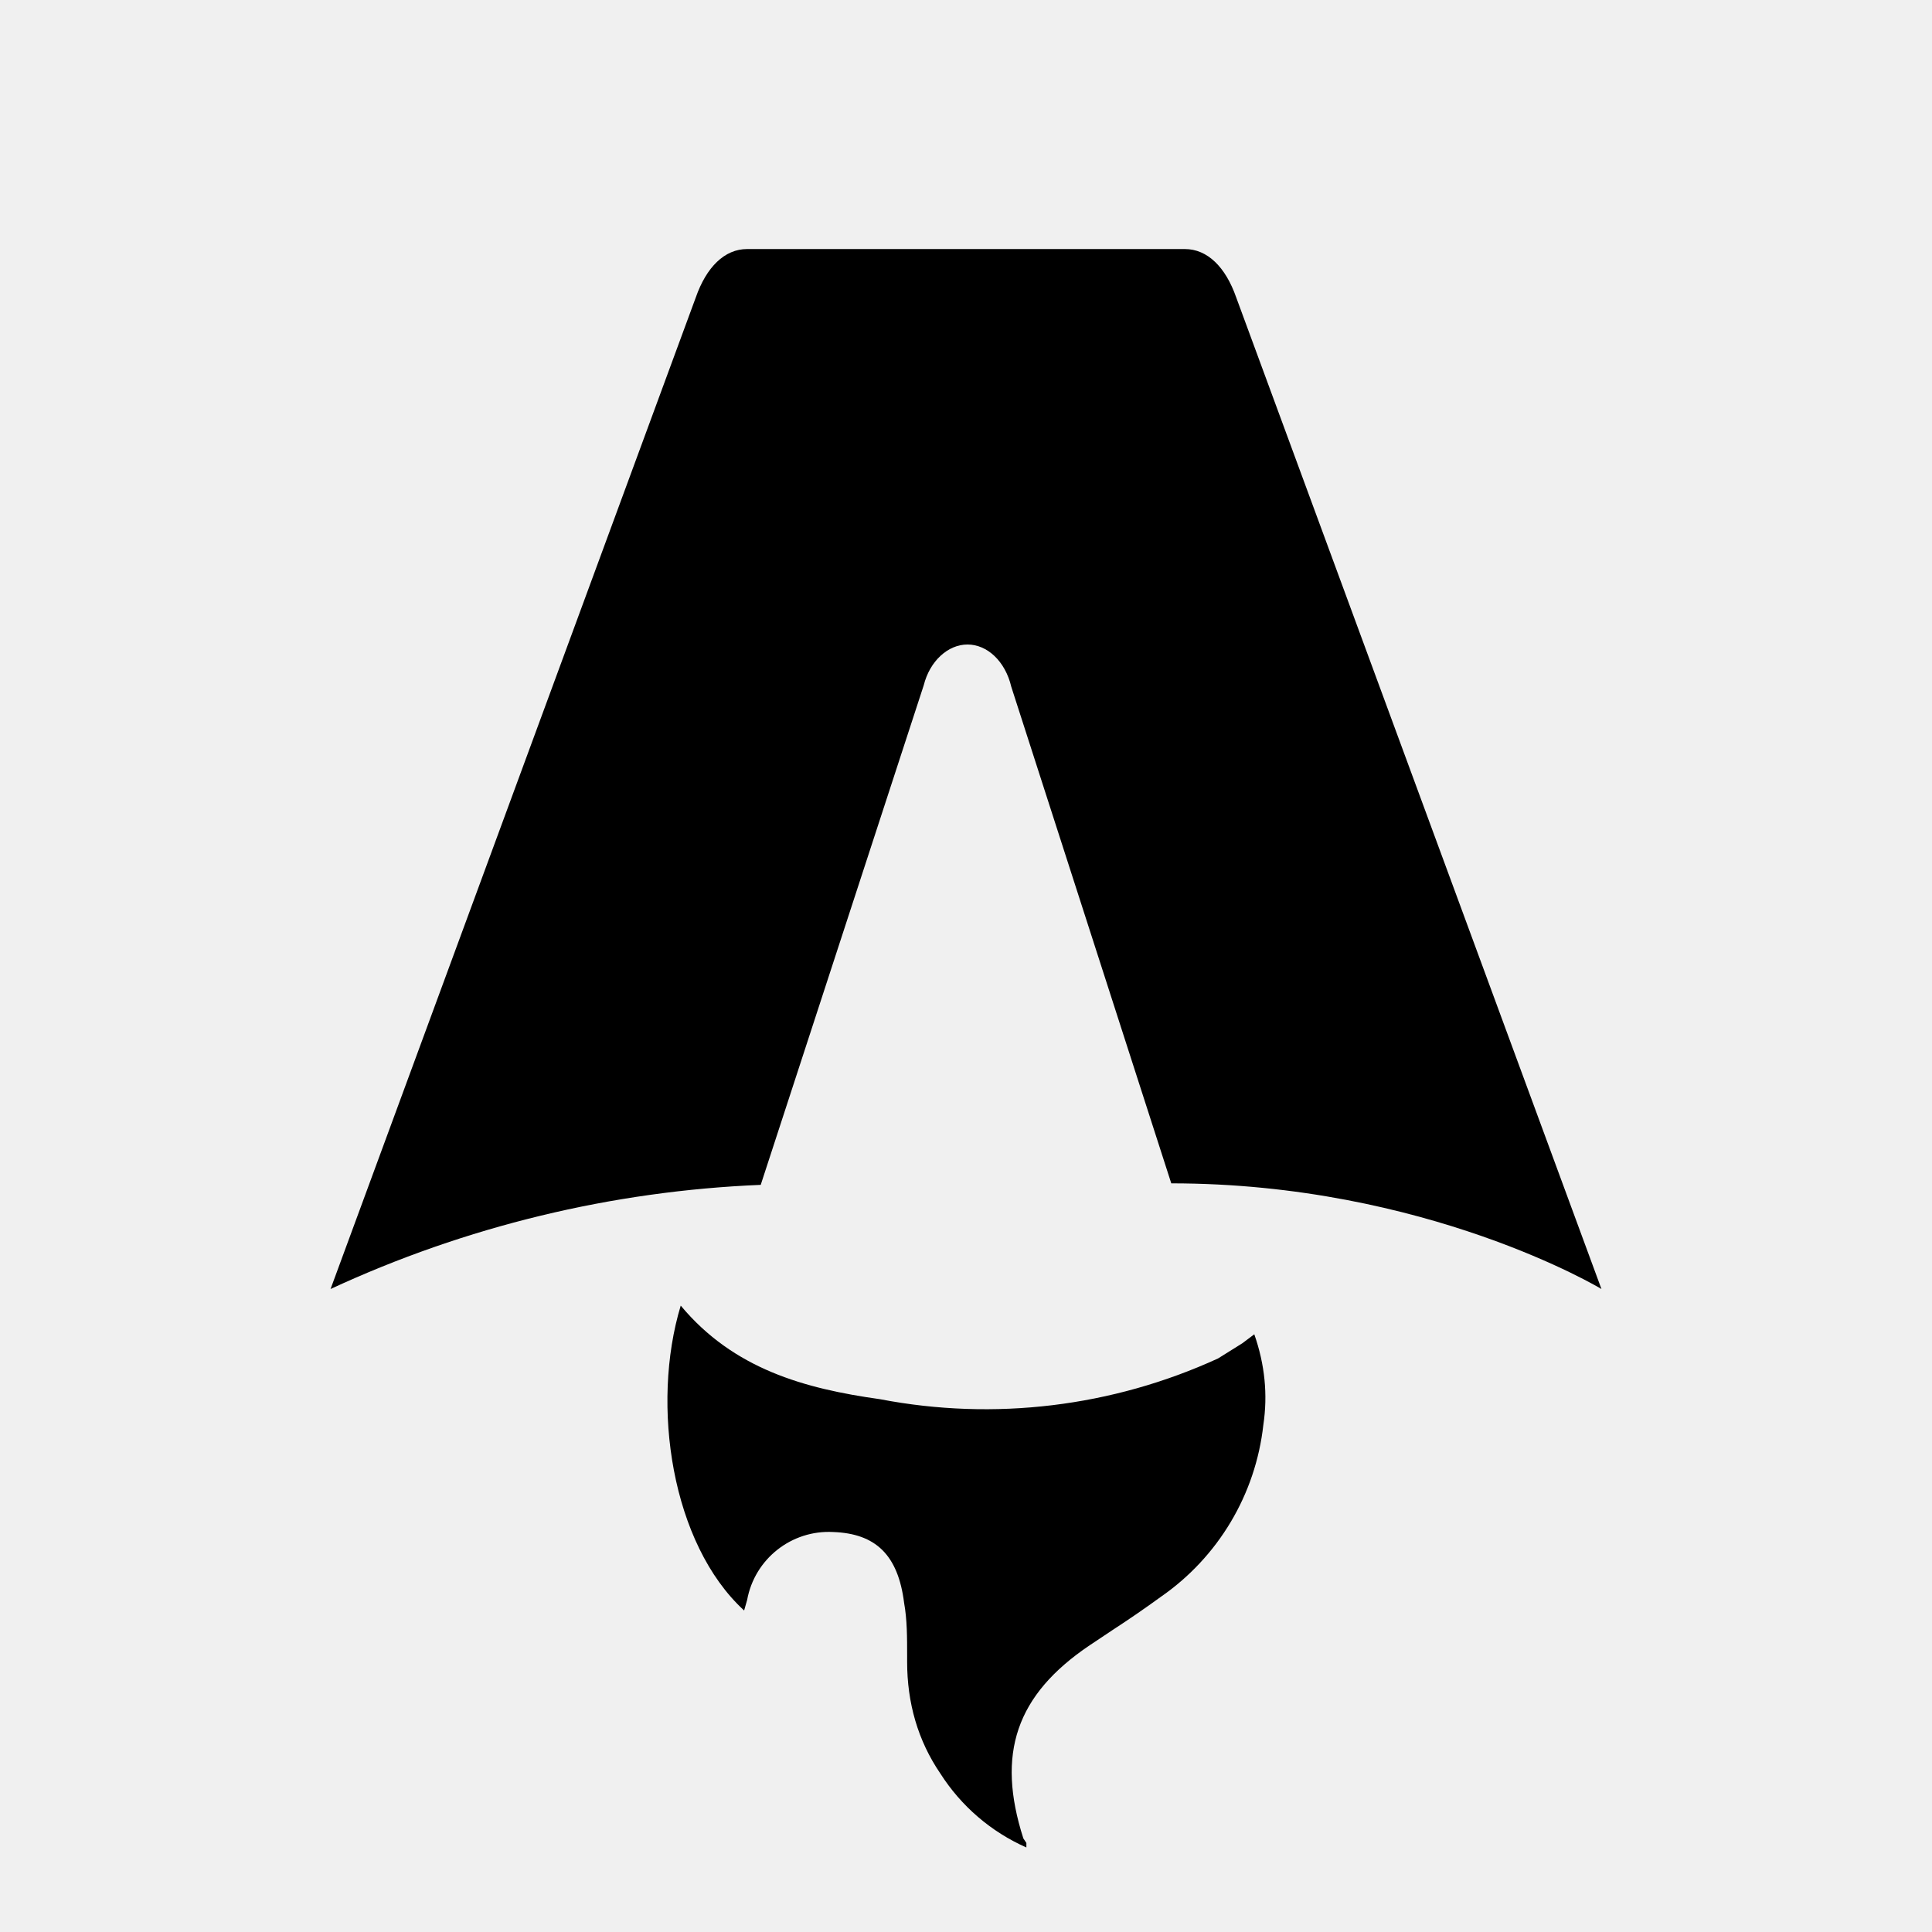
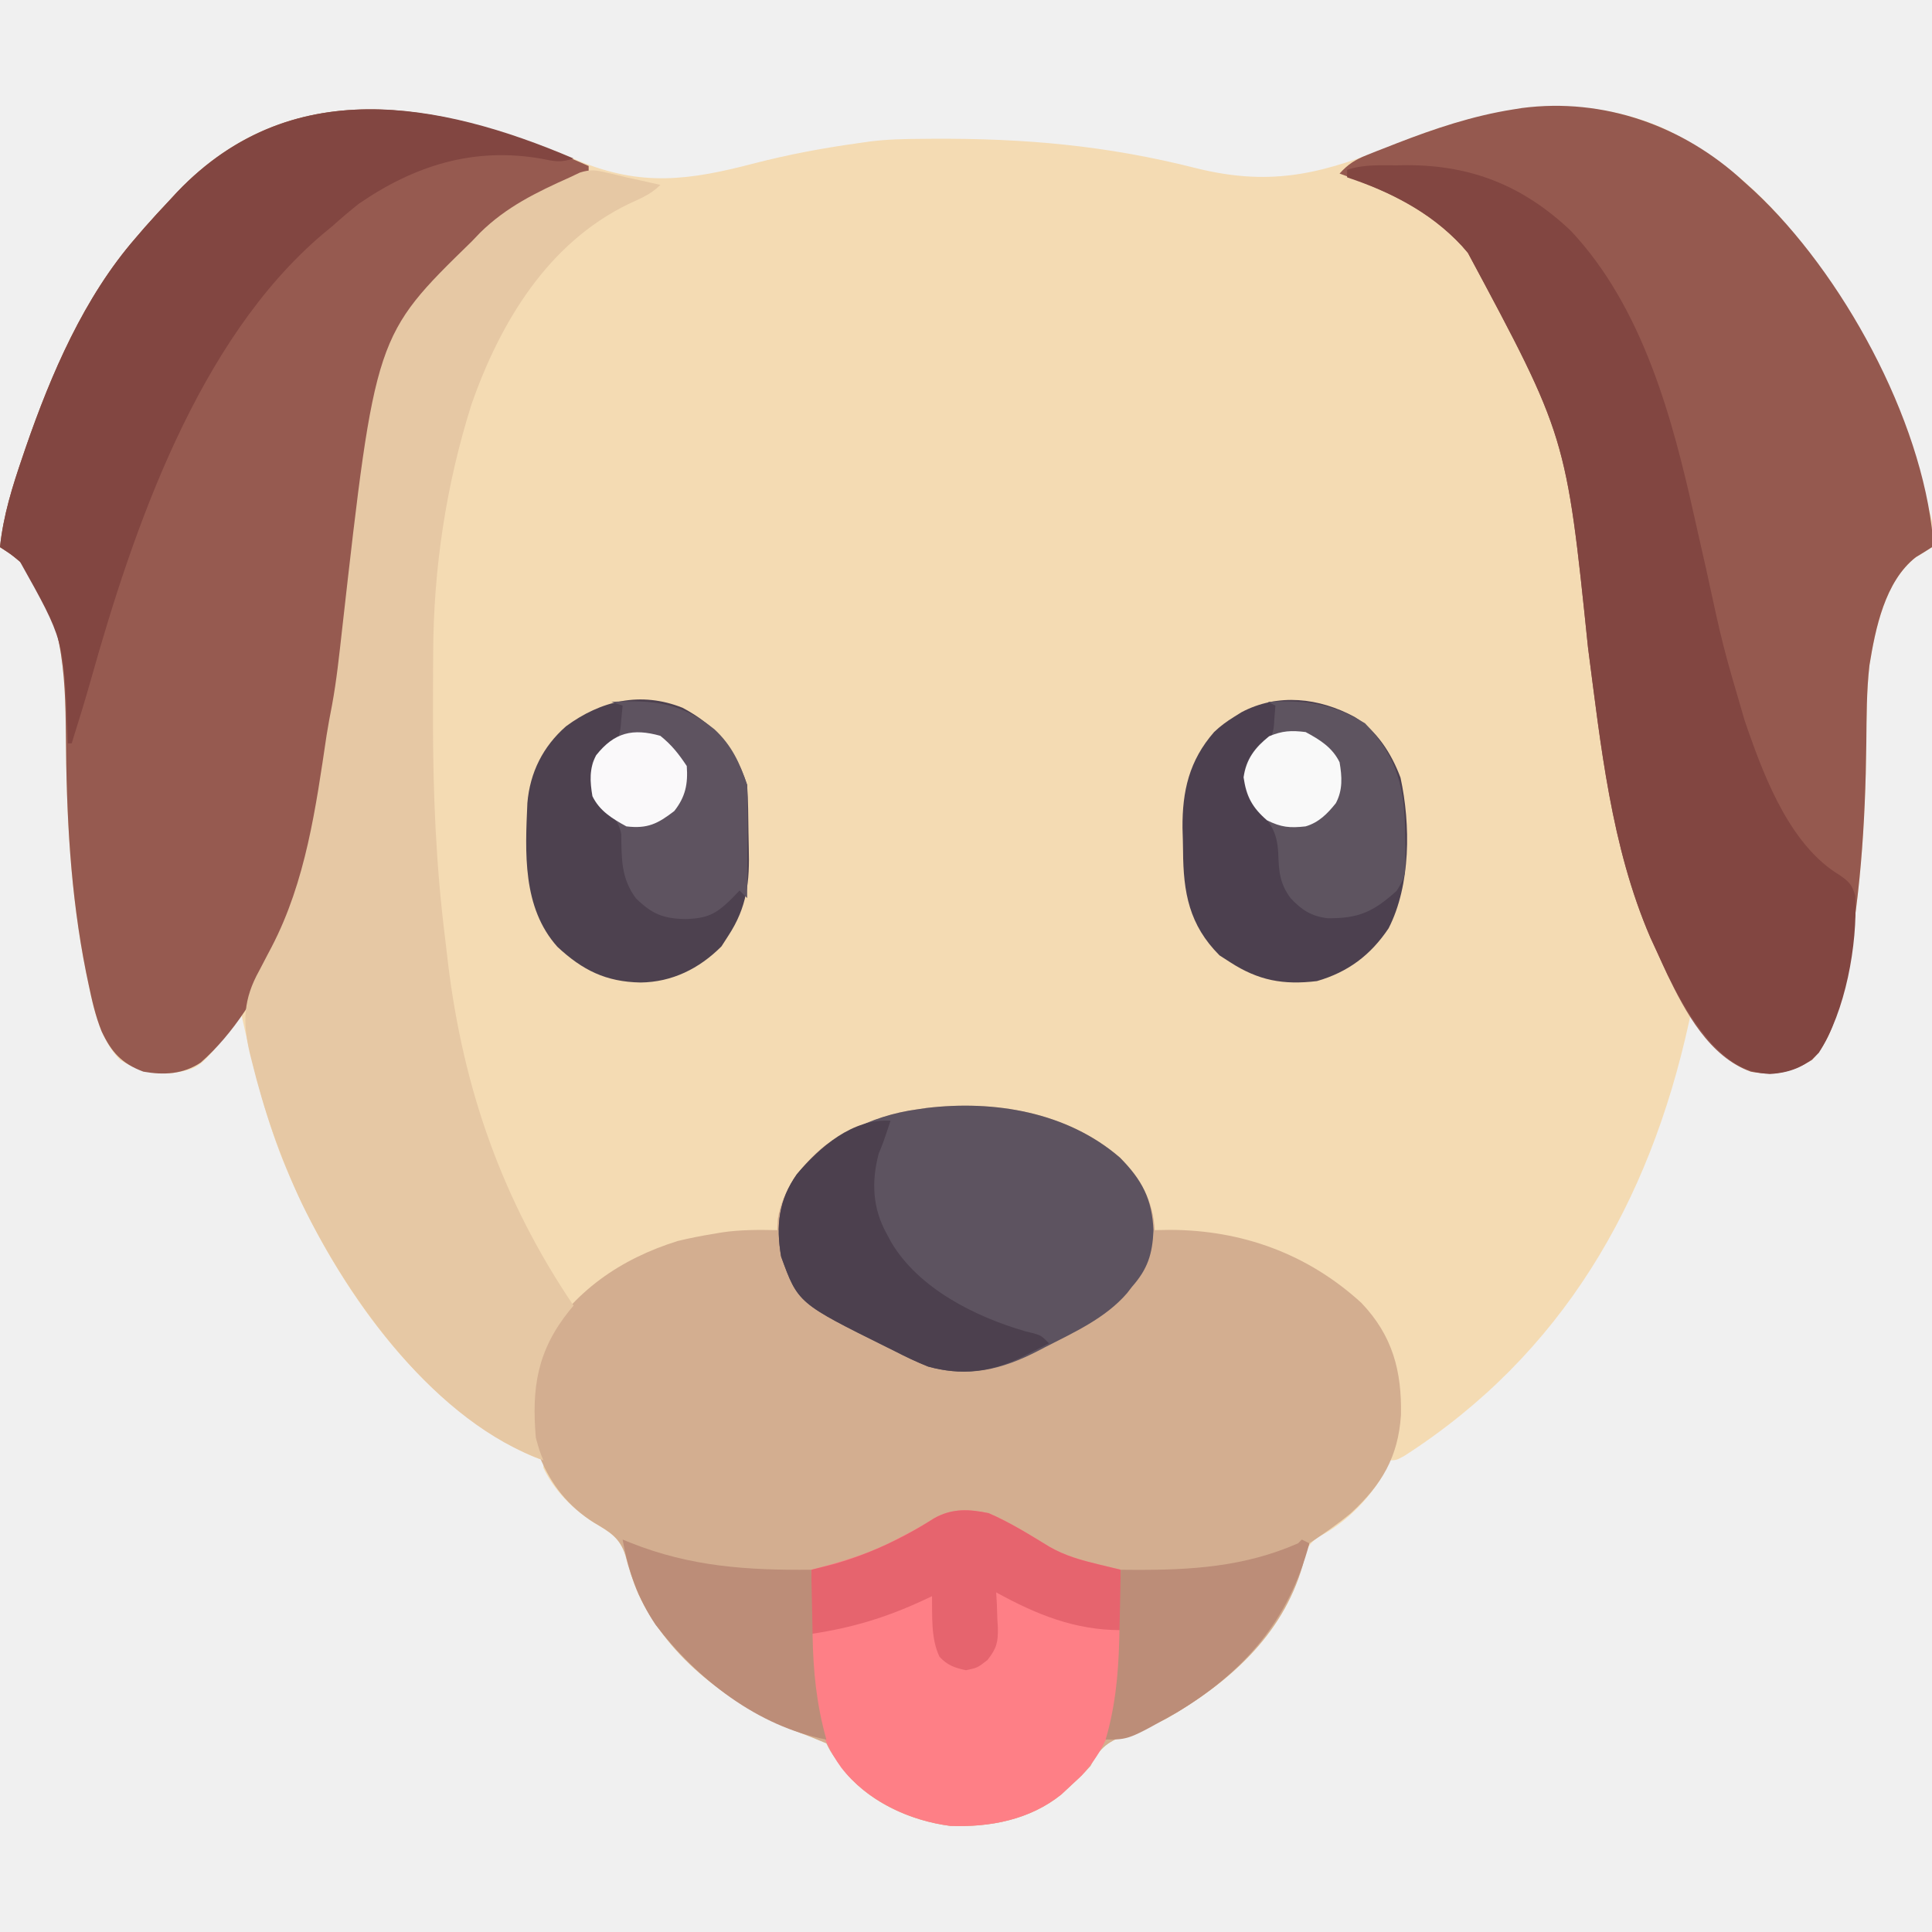
- <svg xmlns="http://www.w3.org/2000/svg" fill="none" viewBox="0 0 128 128">
-   <path d="M50.4 78.5a75.1 75.1 0 0 0-28.5 6.9l24.2-65.7c.7-2 1.9-3.2 3.4-3.2h29c1.5 0 2.7 1.2 3.4 3.2l24.2 65.7s-11.6-7-28.5-7L67 45.5c-.4-1.7-1.6-2.8-2.9-2.8-1.3 0-2.5 1.1-2.9 2.7L50.4 78.5Zm-1.1 28.2Zm-4.2-20.2c-2 6.6-.6 15.8 4.2 20.2a17.5 17.5 0 0 1 .2-.7 5.5 5.5 0 0 1 5.7-4.5c2.8.1 4.3 1.5 4.7 4.7.2 1.1.2 2.3.2 3.5v.4c0 2.7.7 5.2 2.2 7.4a13 13 0 0 0 5.7 4.9v-.3l-.2-.3c-1.8-5.6-.5-9.5 4.4-12.8l1.5-1a73 73 0 0 0 3.2-2.2 16 16 0 0 0 6.8-11.4c.3-2 .1-4-.6-6l-.8.6-1.6 1a37 37 0 0 1-22.4 2.7c-5-.7-9.7-2-13.2-6.2Z" />
-   <style>
-         path { fill: #000; }
-         @media (prefers-color-scheme: dark) {
-             path { fill: #FFF; }
-         }
-     </style>
+ <svg xmlns="http://www.w3.org/2000/svg" version="1.1" width="512" height="512">
+   <path d="M0 0 C16.735 6.985 29.453 5.204 46.576 0.734 C55.571 -1.598 64.554 -3.283 73.751 -4.572 C74.961 -4.744 76.17 -4.916 77.417 -5.094 C81.943 -5.653 86.425 -5.751 90.982 -5.775 C91.846 -5.782 92.71 -5.79 93.601 -5.797 C118.139 -5.952 140.022 -4.038 163.849 2.025 C184.492 7.12 198.033 3.176 217.313 -4.635 C239.877 -13.707 263.537 -18.698 286.825 -8.916 C319.666 6.167 338.632 39.581 350.814 72.115 C359.482 95.976 359.482 95.976 358.751 102.428 C357.339 103.335 355.922 104.235 354.474 105.084 C346.281 111.475 343.751 124.022 342.179 133.703 C341.392 140.552 341.418 147.425 341.346 154.313 C341.089 175.893 339.738 196.933 335.314 218.115 C335.121 219.042 334.928 219.969 334.729 220.924 C333.295 227.249 331.534 233.511 326.962 238.303 C321.622 241.575 316.962 242.618 310.751 241.428 C305.283 239.425 302.038 235.745 298.509 231.232 C297.801 230.332 297.094 229.433 296.365 228.505 C295.566 227.477 295.566 227.477 294.751 226.428 C294.611 227.075 294.471 227.722 294.327 228.389 C283.816 276.301 260.736 316.339 218.935 343.24 C216.751 344.428 216.751 344.428 214.751 344.428 C214.566 345.088 214.38 345.748 214.189 346.428 C210.667 353.778 203.491 361.069 196.161 364.717 C192.968 366.984 192.716 368.726 191.814 372.49 C186.654 390.96 172.113 403.582 155.919 412.842 C152.593 414.507 149.258 415.757 145.751 416.99 C140.55 418.879 138.293 420.343 135.751 425.428 C133.376 427.99 133.376 427.99 130.751 430.428 C129.844 431.273 128.936 432.119 128.001 432.99 C119.674 439.678 109.121 441.702 98.607 441.311 C88.365 439.995 77.782 435.326 70.986 427.357 C70.496 426.679 70.006 426.001 69.501 425.303 C69.001 424.62 68.501 423.936 67.986 423.232 C66.751 421.428 66.751 421.428 65.751 419.428 C63.159 418.324 60.571 417.3 57.939 416.303 C40.614 409.428 24.019 397.109 15.939 379.865 C14.479 376.477 13.417 373.181 12.501 369.615 C11.027 364.916 8.294 363.381 4.169 360.959 C-1.316 357.485 -6.466 352.342 -9.249 346.428 C-9.249 345.768 -9.249 345.108 -9.249 344.428 C-9.953 344.176 -10.656 343.925 -11.382 343.666 C-42.938 330.037 -66.129 295.092 -78.492 264.358 C-83.331 252.014 -86.348 239.336 -89.249 226.428 C-90.101 227.549 -90.101 227.549 -90.971 228.693 C-100.305 240.598 -100.305 240.598 -107.624 241.826 C-113.055 242.174 -116.849 241.128 -121.46 238.303 C-126.706 232.804 -128.306 225.344 -129.811 218.115 C-130.021 217.111 -130.231 216.107 -130.447 215.072 C-134.629 194.145 -135.657 173.32 -135.783 152.042 C-135.931 136.457 -136.465 118.259 -147.936 106.303 C-150.303 104.325 -150.303 104.325 -153.249 102.428 C-152.371 94.033 -149.972 86.383 -147.249 78.428 C-146.982 77.642 -146.715 76.856 -146.441 76.047 C-139.695 56.493 -130.949 36.153 -117.249 20.428 C-116.5 19.555 -115.751 18.682 -114.979 17.783 C-112.781 15.285 -110.533 12.847 -108.249 10.428 C-107.591 9.717 -106.934 9.007 -106.257 8.275 C-75.839 -23.547 -36.404 -15.41 0 0 Z " fill="#F4DBB3" transform="translate(153.2488,42.57227)" />
+   <path d="M0 0 C5.391 5.496 8.863 11.499 9.199 19.242 C10.505 19.219 11.811 19.196 13.156 19.172 C32.302 19.194 49.731 25.513 63.949 38.492 C72.263 47.18 74.721 56.624 74.465 68.285 C73.715 79.456 69.344 86.738 61.199 94.242 C57.686 97.172 54.001 99.707 50.199 102.242 C49.17 105.006 49.17 105.006 48.387 108.242 C42.98 126.718 28.663 139.338 12.367 148.656 C9.041 150.321 5.706 151.571 2.199 152.805 C-3.002 154.693 -5.259 156.158 -7.801 161.242 C-10.176 163.805 -10.176 163.805 -12.801 166.242 C-13.708 167.088 -14.616 167.933 -15.551 168.805 C-23.878 175.492 -34.431 177.517 -44.945 177.125 C-55.187 175.809 -65.77 171.141 -72.566 163.172 C-73.056 162.494 -73.546 161.816 -74.051 161.117 C-74.801 160.092 -74.801 160.092 -75.566 159.047 C-76.801 157.242 -76.801 157.242 -77.801 155.242 C-80.393 154.139 -82.981 153.115 -85.613 152.117 C-102.938 145.242 -119.533 132.923 -127.613 115.68 C-129.073 112.292 -130.135 108.996 -131.051 105.43 C-132.527 100.726 -135.267 99.197 -139.387 96.762 C-146.228 92.456 -150.805 86.672 -153.801 79.242 C-154.157 78.507 -154.512 77.773 -154.879 77.016 C-157.658 68.655 -156.885 57.259 -153.055 49.371 C-144.88 35.492 -132.408 26.854 -117.16 22.109 C-114.047 21.364 -110.961 20.748 -107.801 20.242 C-107.053 20.113 -106.305 19.984 -105.535 19.852 C-100.632 19.118 -95.744 19.139 -90.801 19.242 C-90.76 18.293 -90.718 17.345 -90.676 16.367 C-89.518 8.535 -84.218 1.717 -78.199 -3.16 C-70.841 -8.062 -62.573 -11.555 -53.801 -12.758 C-52.974 -12.879 -52.148 -13 -51.297 -13.125 C-33.256 -15.278 -14.1 -12.034 0 0 Z " fill="#D3AE90" transform="translate(296.8008,306.7578)" />
+   <path d="M0 0 C0.941 0.849 1.882 1.699 2.852 2.574 C26.099 24.231 47.316 62.847 50.254 94.758 C50.17 95.498 50.086 96.238 50 97 C48.588 97.908 47.171 98.807 45.723 99.656 C37.53 106.047 35 118.594 33.428 128.275 C32.641 135.124 32.667 141.998 32.594 148.885 C32.338 170.466 30.987 191.505 26.562 212.688 C26.369 213.614 26.176 214.541 25.978 215.497 C24.543 221.821 22.783 228.083 18.211 232.875 C12.867 236.15 8.215 237.183 2 236 C-8.987 232.092 -15.416 220.103 -20.187 210.169 C-21.141 208.119 -22.073 206.062 -23 204 C-23.535 202.84 -24.07 201.68 -24.621 200.484 C-35.059 176.3 -37.771 149.493 -41.16 123.617 C-46.935 67.606 -46.935 67.606 -73 19 C-73.518 18.401 -74.036 17.801 -74.57 17.184 C-83.51 7.531 -94.872 2.374 -107 -2 C-104.795 -4.462 -102.85 -5.685 -99.789 -6.902 C-98.963 -7.233 -98.136 -7.565 -97.285 -7.906 C-96.407 -8.246 -95.529 -8.587 -94.625 -8.938 C-93.725 -9.291 -92.826 -9.644 -91.899 -10.008 C-81.825 -13.917 -71.707 -17.312 -61 -19 C-60.225 -19.124 -59.451 -19.247 -58.652 -19.375 C-37.034 -22.187 -15.887 -14.679 0 0 Z " fill="#95594F" transform="translate(462,48)" />
+   <path d="M0 0 C0 0.66 0 1.32 0 2 C-1.027 2.413 -2.055 2.825 -3.113 3.25 C-25.373 12.424 -39.924 27.196 -49.25 49.25 C-58.038 71.896 -61.3 96.463 -64 120.438 C-65.652 135.075 -67.67 149.483 -70.598 163.922 C-71.133 166.686 -71.547 169.462 -71.938 172.25 C-75.625 194.66 -85.514 222.318 -102.777 237.57 C-107.442 240.709 -112.623 240.951 -118 240 C-123.793 237.844 -126.493 234.802 -129.076 229.311 C-130.717 225.207 -131.663 221.006 -132.562 216.688 C-132.772 215.683 -132.982 214.679 -133.198 213.644 C-137.38 192.718 -138.408 171.893 -138.534 150.614 C-138.683 135.03 -139.216 116.832 -150.688 104.875 C-153.054 102.897 -153.054 102.897 -156 101 C-155.123 92.605 -152.724 84.956 -150 77 C-149.733 76.214 -149.467 75.429 -149.192 74.619 C-142.446 55.065 -133.7 34.726 -120 19 C-119.251 18.127 -118.502 17.255 -117.73 16.355 C-115.532 13.857 -113.285 11.42 -111 9 C-110.343 8.29 -109.685 7.579 -109.008 6.848 C-77.746 -25.858 -36.892 -16.443 0 0 Z " fill="#965A50" transform="translate(156,44)" />
+   <path d="M0 0 C0.859 0.199 1.717 0.397 2.602 0.602 C3.476 0.816 4.35 1.03 5.25 1.25 C6.958 1.628 8.666 2.003 10.375 2.375 C11.654 2.664 12.932 2.953 14.25 3.25 C11.705 5.795 9.081 6.798 5.812 8.312 C-15.501 18.657 -28.076 39.494 -35.75 61.25 C-42.547 82.75 -45.858 104.769 -45.953 127.293 C-45.96 128.408 -45.967 129.523 -45.974 130.672 C-45.991 134.261 -45.998 137.849 -46 141.438 C-46.001 142.664 -46.003 143.89 -46.004 145.154 C-45.999 164.713 -45.202 183.844 -42.75 203.25 C-42.507 205.331 -42.265 207.411 -42.023 209.492 C-37.975 242.832 -27.628 272.366 -8.75 300.25 C-9.33 300.942 -9.33 300.942 -9.922 301.648 C-18.386 312.25 -19.875 322.015 -18.75 335.25 C-17.825 338.625 -17.825 338.625 -16.75 341.25 C-45.217 331.083 -68.036 299.295 -80.734 273.229 C-86.494 261.031 -90.855 248.41 -94.062 235.312 C-94.32 234.284 -94.32 234.284 -94.583 233.235 C-96.498 225.002 -96.215 218.957 -92.062 211.5 C-91.32 210.085 -90.581 208.668 -89.844 207.25 C-89.483 206.564 -89.122 205.878 -88.75 205.172 C-79.705 187.789 -77.048 168.259 -74.201 149.104 C-73.783 146.459 -73.292 143.842 -72.777 141.215 C-71.546 134.576 -70.858 127.882 -70.102 121.177 C-61.299 43.145 -61.299 43.145 -35.75 18.25 C-35.015 17.483 -34.28 16.716 -33.523 15.926 C-26.571 9.078 -18.554 5.193 -9.75 1.25 C-8.864 0.831 -7.979 0.412 -7.066 -0.02 C-4.311 -0.888 -2.791 -0.675 0 0 Z " fill="#E6C8A4" transform="translate(160.75,45.75)" />
+   <path d="M0 0 C0.904 -0.012 1.809 -0.024 2.74 -0.037 C19.935 -0.074 33.658 5.478 46.191 17.316 C65.315 37.637 73.202 67.11 79.062 93.625 C79.469 95.428 79.876 97.231 80.285 99.033 C80.895 101.725 81.504 104.418 82.11 107.111 C86.464 127.249 86.464 127.249 92.25 147 C92.542 147.859 92.834 148.718 93.135 149.603 C97.885 163.137 104.692 180.467 117.5 188.125 C119.97 189.864 120.799 190.685 121.609 193.625 C122.218 206.612 119.033 224.175 111.938 235.188 C108.33 238.968 104.104 240.51 98.938 240.812 C92.234 240.393 88.375 237.629 83.723 232.969 C77.145 225.502 72.979 217.181 68.938 208.188 C68.403 207.027 67.868 205.867 67.316 204.672 C56.878 180.488 54.166 153.68 50.778 127.804 C45.002 71.794 45.002 71.794 18.938 23.188 C18.419 22.588 17.901 21.989 17.367 21.371 C8.964 12.298 -1.51 7.063 -13.062 3.188 C-13.062 2.527 -13.062 1.867 -13.062 1.188 C-8.725 -0.258 -4.543 0.003 0 0 Z " fill="#824641" transform="translate(370.0625,43.8125)" />
+   <path d="M0 0 C-3.462 1.154 -4.966 0.774 -8.5 0.062 C-26.409 -3.08 -42.068 1.809 -56.891 11.984 C-59.342 13.912 -61.676 15.922 -64 18 C-64.817 18.675 -65.635 19.351 -66.477 20.047 C-99.509 48.068 -116.625 97.964 -127.938 138.23 C-129.522 143.852 -131.264 149.423 -133 155 C-133.33 155 -133.66 155 -134 155 C-134.037 153.958 -134.075 152.917 -134.113 151.844 C-135.1 127.569 -135.1 127.569 -146.688 106.875 C-149.054 104.897 -149.054 104.897 -152 103 C-151.123 94.605 -148.724 86.956 -146 79 C-145.733 78.214 -145.467 77.429 -145.192 76.619 C-138.446 57.065 -129.7 36.726 -116 21 C-115.251 20.127 -114.502 19.255 -113.73 18.355 C-111.532 15.857 -109.285 13.42 -107 11 C-106.343 10.29 -105.685 9.579 -105.008 8.848 C-75.187 -22.351 -35.905 -15.341 0 0 Z " fill="#824641" transform="translate(152,42)" />
+   <path d="M0 0 C5.603 2.415 10.81 5.62 15.97 8.855 C20.214 11.249 24.595 12.485 29.312 13.625 C30.381 13.885 31.45 14.146 32.551 14.414 C33.763 14.704 33.763 14.704 35 15 C35.101 19.301 35.172 23.601 35.22 27.903 C35.24 29.359 35.267 30.816 35.302 32.272 C35.625 46.043 34.473 58.937 24.625 69.562 C23.759 70.367 22.892 71.171 22 72 C20.639 73.268 20.639 73.268 19.25 74.562 C10.922 81.25 0.37 83.275 -10.145 82.883 C-21.058 81.481 -32.216 76.267 -39.062 67.438 C-45.073 59.166 -47.138 49.559 -47.098 39.512 C-47.096 38.809 -47.095 38.105 -47.093 37.381 C-47.088 35.15 -47.075 32.919 -47.062 30.688 C-47.057 29.169 -47.053 27.65 -47.049 26.131 C-47.038 22.421 -47.021 18.71 -47 15 C-46.089 14.758 -45.177 14.517 -44.239 14.268 C-37.311 12.371 -30.79 10.347 -24.438 6.938 C-23.779 6.599 -23.121 6.261 -22.443 5.912 C-19.674 4.476 -16.985 2.991 -14.359 1.305 C-9.63 -1.311 -5.204 -1.08 0 0 Z " fill="#FE7F86" transform="translate(262,401)" />
+   <path d="M0 0 C5.837 5.868 8.542 10.977 8.891 19.34 C8.591 25.629 7.345 29.518 3.203 34.215 C2.546 35.066 2.546 35.066 1.875 35.934 C-3.842 42.553 -12.138 46.292 -19.797 50.215 C-20.725 50.702 -20.725 50.702 -21.672 51.199 C-31.247 56.145 -40.225 58.36 -50.816 55.359 C-53.92 54.142 -56.833 52.741 -59.797 51.215 C-60.402 50.915 -61.007 50.615 -61.631 50.306 C-85.312 38.561 -85.312 38.561 -89.797 26.215 C-91.184 17.993 -90.462 11.264 -85.613 4.391 C-77.549 -5.269 -66.283 -11.074 -53.797 -12.785 C-52.971 -12.906 -52.144 -13.027 -51.293 -13.152 C-33.322 -15.297 -13.987 -12.115 0 0 Z " fill="#5D5360" transform="translate(296.7969,306.7852)" />
+   <path d="M0 0 C8.958 4.754 13.957 10.934 17.125 20.438 C17.398 24.6 17.438 28.762 17.475 32.932 C17.492 34.298 17.519 35.665 17.557 37.031 C17.81 46.1 17.15 52.767 12.125 60.438 C11.527 61.366 10.929 62.294 10.312 63.25 C4.411 69.151 -2.756 72.711 -11.125 72.812 C-20.299 72.637 -26.481 69.567 -33.152 63.359 C-42.501 52.93 -41.693 38.304 -41.113 25.218 C-40.422 17.158 -36.986 10.263 -30.867 4.906 C-21.616 -1.914 -11.078 -4.401 0 0 Z " fill="#4D414F" transform="translate(180.875,187.5625)" />
+   <path d="M0 0 C5.89 3.614 9.773 9.702 12.152 16.098 C14.845 28.495 14.879 44.518 9 56 C4.247 63.112 -1.762 67.622 -10 70 C-18.894 71.072 -25.493 69.859 -33 65 C-33.928 64.402 -34.856 63.804 -35.812 63.188 C-43.88 55.12 -45.416 46.519 -45.48 35.465 C-45.5 33.467 -45.562 31.471 -45.625 29.475 C-45.703 19.655 -43.856 11.562 -37.257 4.004 C-35.6 2.416 -33.947 1.213 -32 0 C-31.344 -0.41 -30.688 -0.82 -30.012 -1.242 C-20.314 -6.384 -9.419 -5.081 0 0 Z " fill="#4C404F" transform="translate(359,190)" />
+   <path d="M0 0 C5.657 2.439 10.861 5.716 16.118 8.904 C20.306 11.343 24.627 12.492 29.312 13.625 C31.189 14.079 33.066 14.533 35 15 C35 20.28 35 25.56 35 31 C22.78 31 12.605 26.827 2 21 C2.058 22.025 2.116 23.05 2.176 24.105 C2.223 25.466 2.268 26.827 2.312 28.188 C2.354 28.861 2.396 29.535 2.439 30.229 C2.536 34.179 2.147 35.815 -0.332 38.949 C-3 41 -3 41 -6 41.625 C-8.988 41.003 -10.94 40.328 -13.031 38.043 C-15.336 33.183 -14.921 27.287 -15 22 C-16.034 22.489 -16.034 22.489 -17.09 22.988 C-27.097 27.642 -36.063 30.366 -47 32 C-47 26.39 -47 20.78 -47 15 C-44.03 14.258 -44.03 14.258 -41 13.5 C-31.561 10.821 -22.623 6.61 -14.359 1.305 C-9.63 -1.311 -5.204 -1.08 0 0 Z " fill="#E6646E" transform="translate(262,401)" />
+   <path d="M0 0 C-2 6 -2 6 -3.125 8.688 C-5.1 16.165 -4.788 23.182 -1 30 C-0.621 30.708 -0.242 31.415 0.148 32.145 C7.393 44.435 22.387 51.956 35.75 55.812 C36.918 56.101 36.918 56.101 38.109 56.395 C40 57 40 57 42 59 C40.439 59.794 38.876 60.585 37.312 61.375 C36.442 61.816 35.572 62.257 34.676 62.711 C26.602 66.601 18.758 67.583 9.945 65.16 C6.866 63.921 3.951 62.519 1 61 C0.395 60.7 -0.21 60.4 -0.834 60.091 C-24.515 48.346 -24.515 48.346 -29 36 C-30.388 27.777 -29.657 21.063 -24.828 14.18 C-18.703 6.876 -10.052 -0.589 0 0 Z " fill="#4C404E" transform="translate(236,297)" />
+   <path d="M0 0 C9.972 -0.563 17.206 0.445 25.75 5.688 C34.532 14.713 36.36 23.421 36.375 35.625 C36.399 36.649 36.424 37.672 36.449 38.727 C36.478 46.212 36.478 46.212 34.137 50.07 C27.993 55.619 24.081 57.431 15.797 57.344 C11.492 56.815 8.924 55.133 6 52 C3.112 48.053 2.905 44.864 2.75 40.125 C2.429 34.211 0.701 31.995 -3.395 27.934 C-5.725 25.127 -6.135 22.7 -6.277 19.113 C-5.823 15.651 -4.263 13.577 -2 11 C-1.01 10.34 -0.02 9.68 1 9 C1.577 7.036 1.577 7.036 1.688 4.875 C1.791 3.596 1.894 2.317 2 1 C1.34 0.67 0.68 0.34 0 0 Z " fill="#5E5460" transform="translate(336,186)" />
+   <path d="M0 0 C11.178 -0.572 18.513 0.194 27.312 7.25 C31.88 11.472 34.061 16.184 36 22 C36.084 24.284 36.107 26.57 36.098 28.855 C36.096 29.517 36.095 30.179 36.093 30.86 C36.088 32.969 36.075 35.078 36.062 37.188 C36.057 38.619 36.053 40.051 36.049 41.482 C36.038 44.988 36.021 48.494 36 52 C35.34 51.34 34.68 50.68 34 50 C33.237 50.784 32.474 51.568 31.688 52.375 C27.658 56.311 25.369 57.361 19.812 57.562 C13.76 57.481 10.764 56.222 6.488 52.02 C2.55 46.676 2.733 41.483 2.637 35.059 C1.812 31.098 0.256 30.251 -3 28 C-5.681 23.978 -5.813 20.728 -5 16 C-3.289 12.928 -1.19 10.595 2 9 C2.465 7.105 2.465 7.105 2.625 4.938 C2.749 3.638 2.873 2.339 3 1 C2.01 0.67 1.02 0.34 0 0 Z " fill="#5E5360" transform="translate(162,186)" />
+   <path d="M0 0 C0.66 0.33 1.32 0.66 2 1 C-3.389 21.226 -15.134 34.975 -33 45.75 C-45.858 53 -45.858 53 -52 53 C-51.791 52.257 -51.583 51.513 -51.368 50.747 C-48.976 41.478 -48.462 32.712 -48.312 23.188 C-48.279 21.705 -48.245 20.223 -48.209 18.74 C-48.125 15.16 -48.058 11.58 -48 8 C-46.945 8.008 -45.89 8.016 -44.803 8.024 C-29.381 8.107 -15.3 7.256 -1 1 C-0.67 0.67 -0.34 0.34 0 0 Z " fill="#BC8D78" transform="translate(345,408)" />
+   <path d="M0 0 C0.717 0.289 1.433 0.578 2.172 0.875 C18.088 7.206 33.066 8.14 50 8 C50.015 8.901 50.029 9.803 50.044 10.731 C50.106 14.14 50.18 17.549 50.262 20.958 C50.295 22.421 50.323 23.884 50.346 25.347 C50.502 34.978 51.383 43.674 54 53 C35.792 49.54 19.856 37.072 8.754 22.605 C4.034 15.594 1.49 8.265 0 0 Z " fill="#BC8D78" transform="translate(165,408)" />
+   <path d="M0 0 C3.782 2.036 7.095 4.085 9 8 C9.657 11.821 9.877 15.355 8.016 18.848 C5.772 21.666 3.471 23.979 0 25 C-4.186 25.465 -6.461 25.269 -10.25 23.375 C-14.137 20.018 -15.698 17.07 -16.438 12 C-15.73 7.145 -13.452 4.178 -9.688 1.125 C-6.161 -0.351 -3.796 -0.466 0 0 Z " fill="#F9F9F9" transform="translate(346,194)" />
+   <path d="M0 0 C3.048 2.465 4.833 4.75 7 8 C7.348 12.769 6.653 16.171 3.688 19.938 C-0.682 23.291 -3.364 24.676 -9 24 C-12.761 21.935 -16.097 19.913 -18 16 C-18.657 12.179 -18.877 8.645 -17.016 5.152 C-12.158 -0.949 -7.296 -2.045 0 0 Z " fill="#FAF9FA" transform="translate(175,195)" />
</svg>
